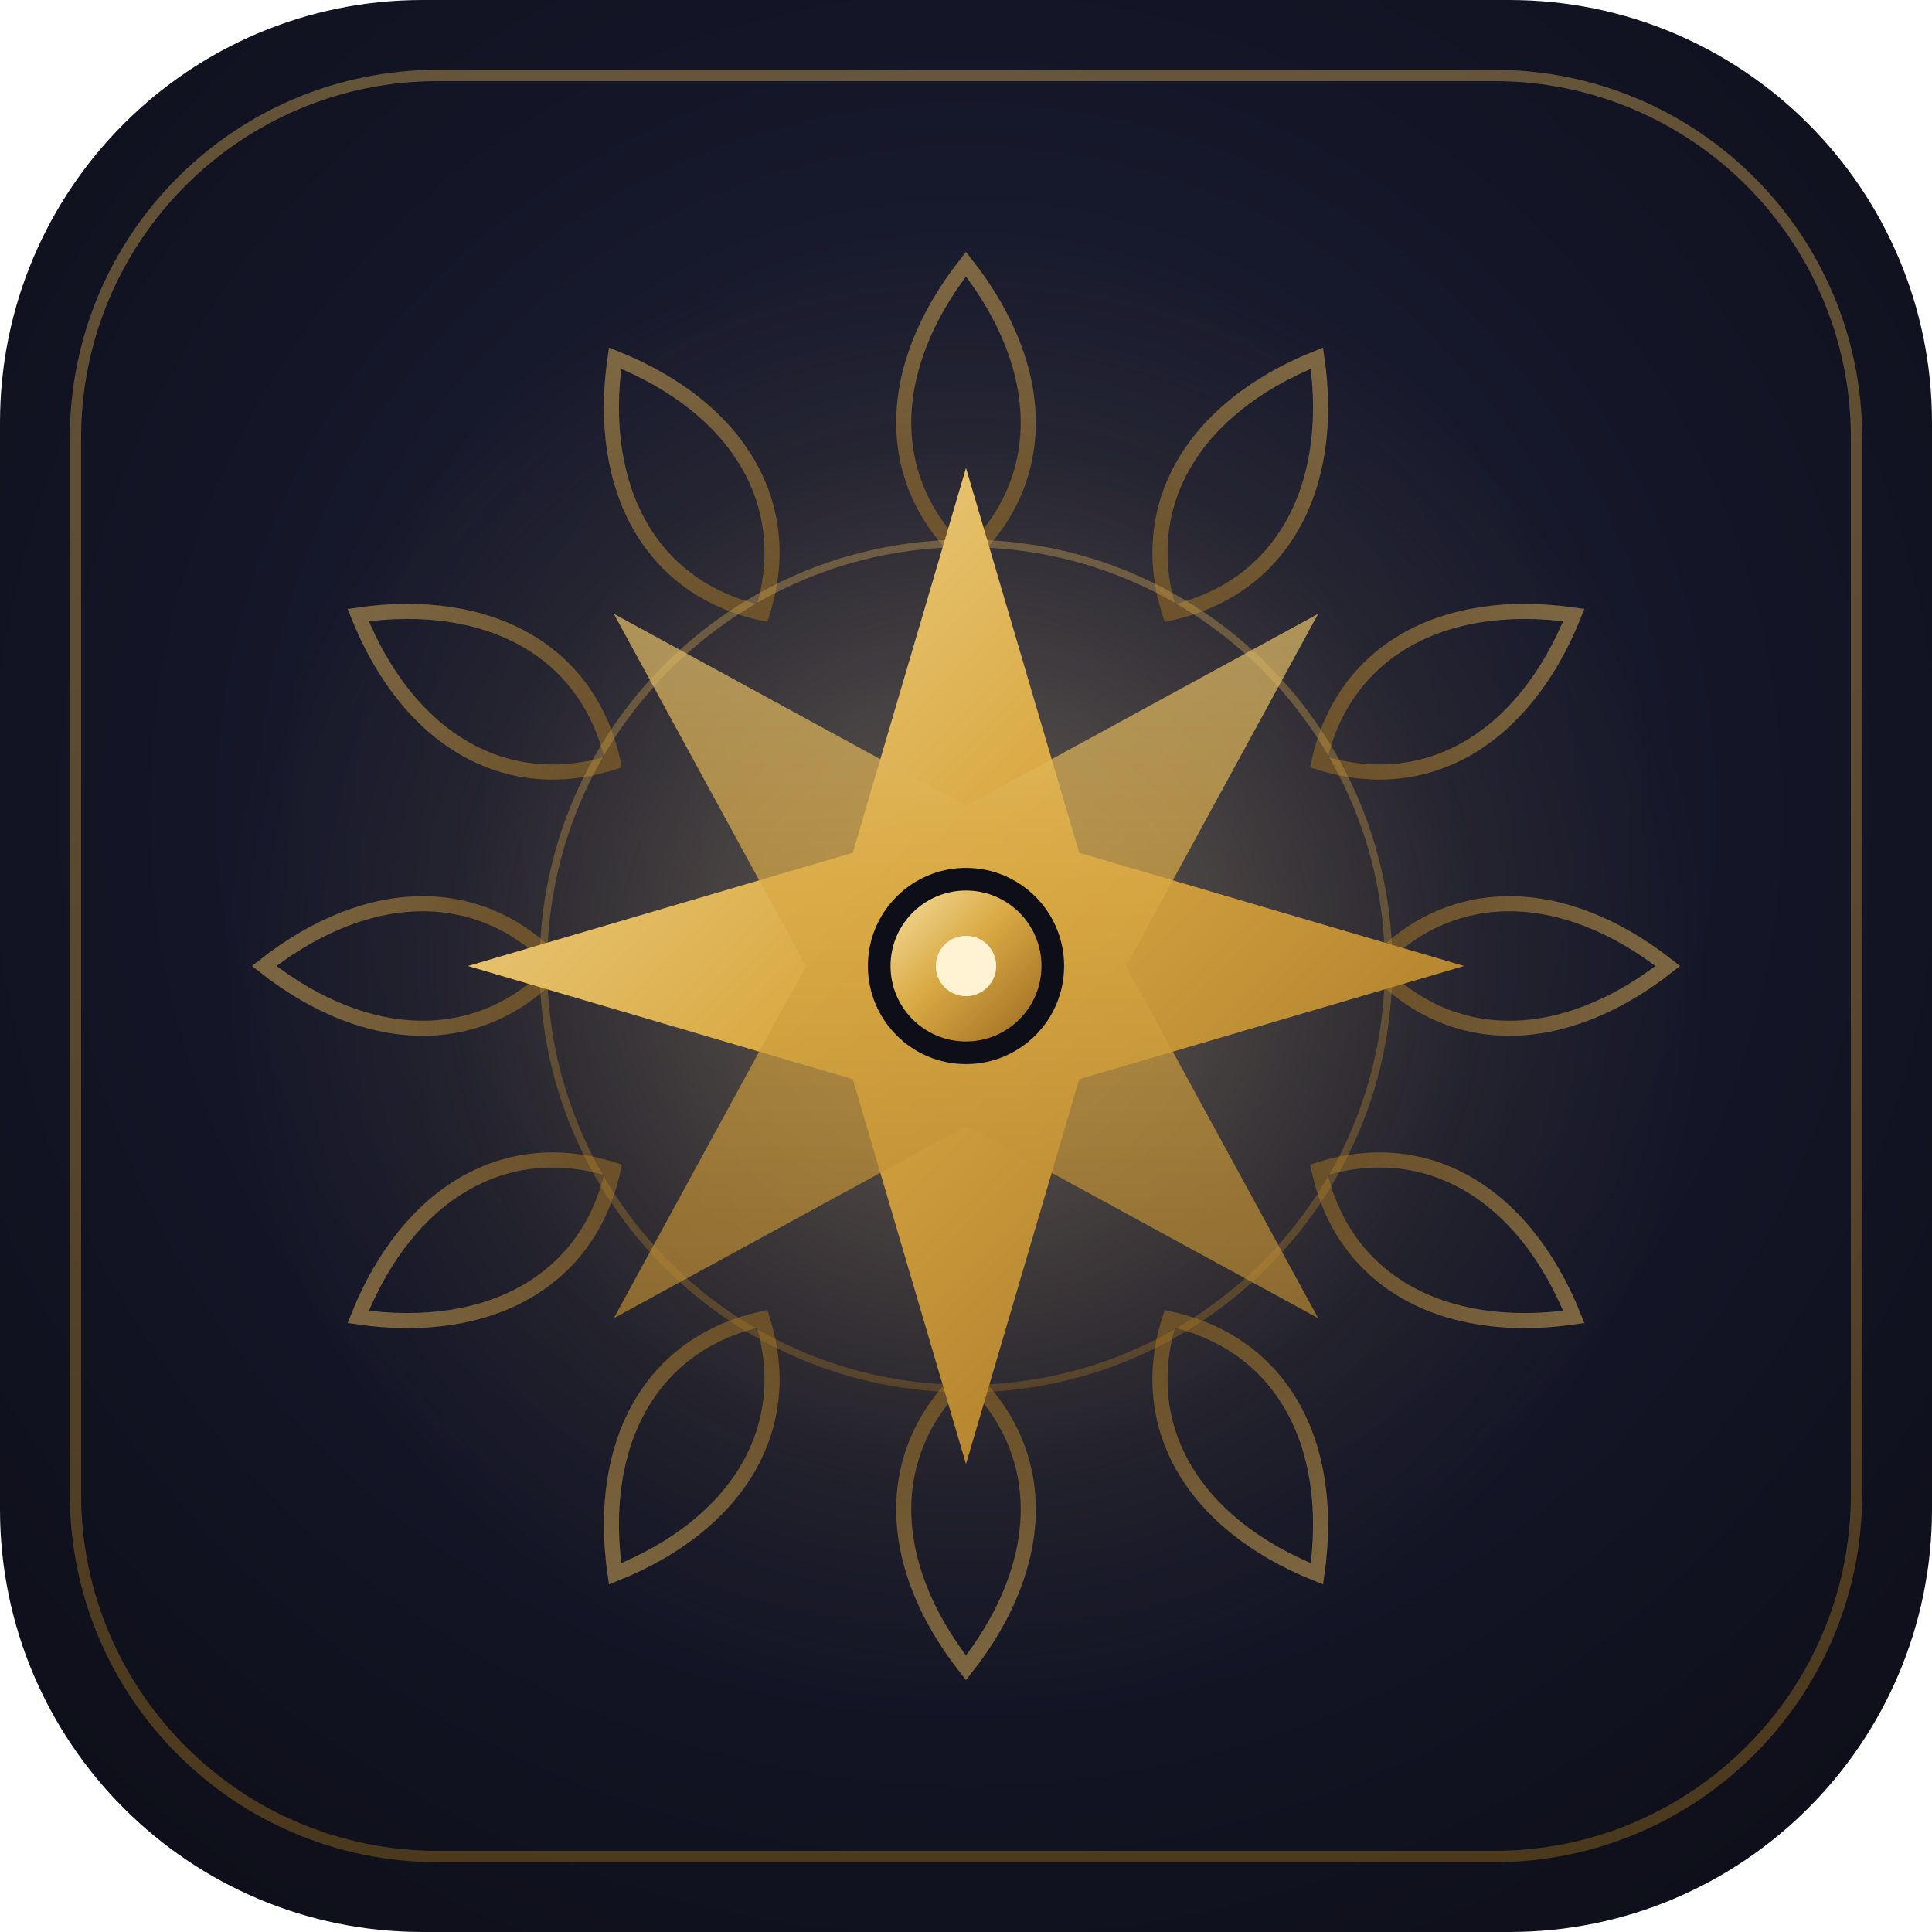
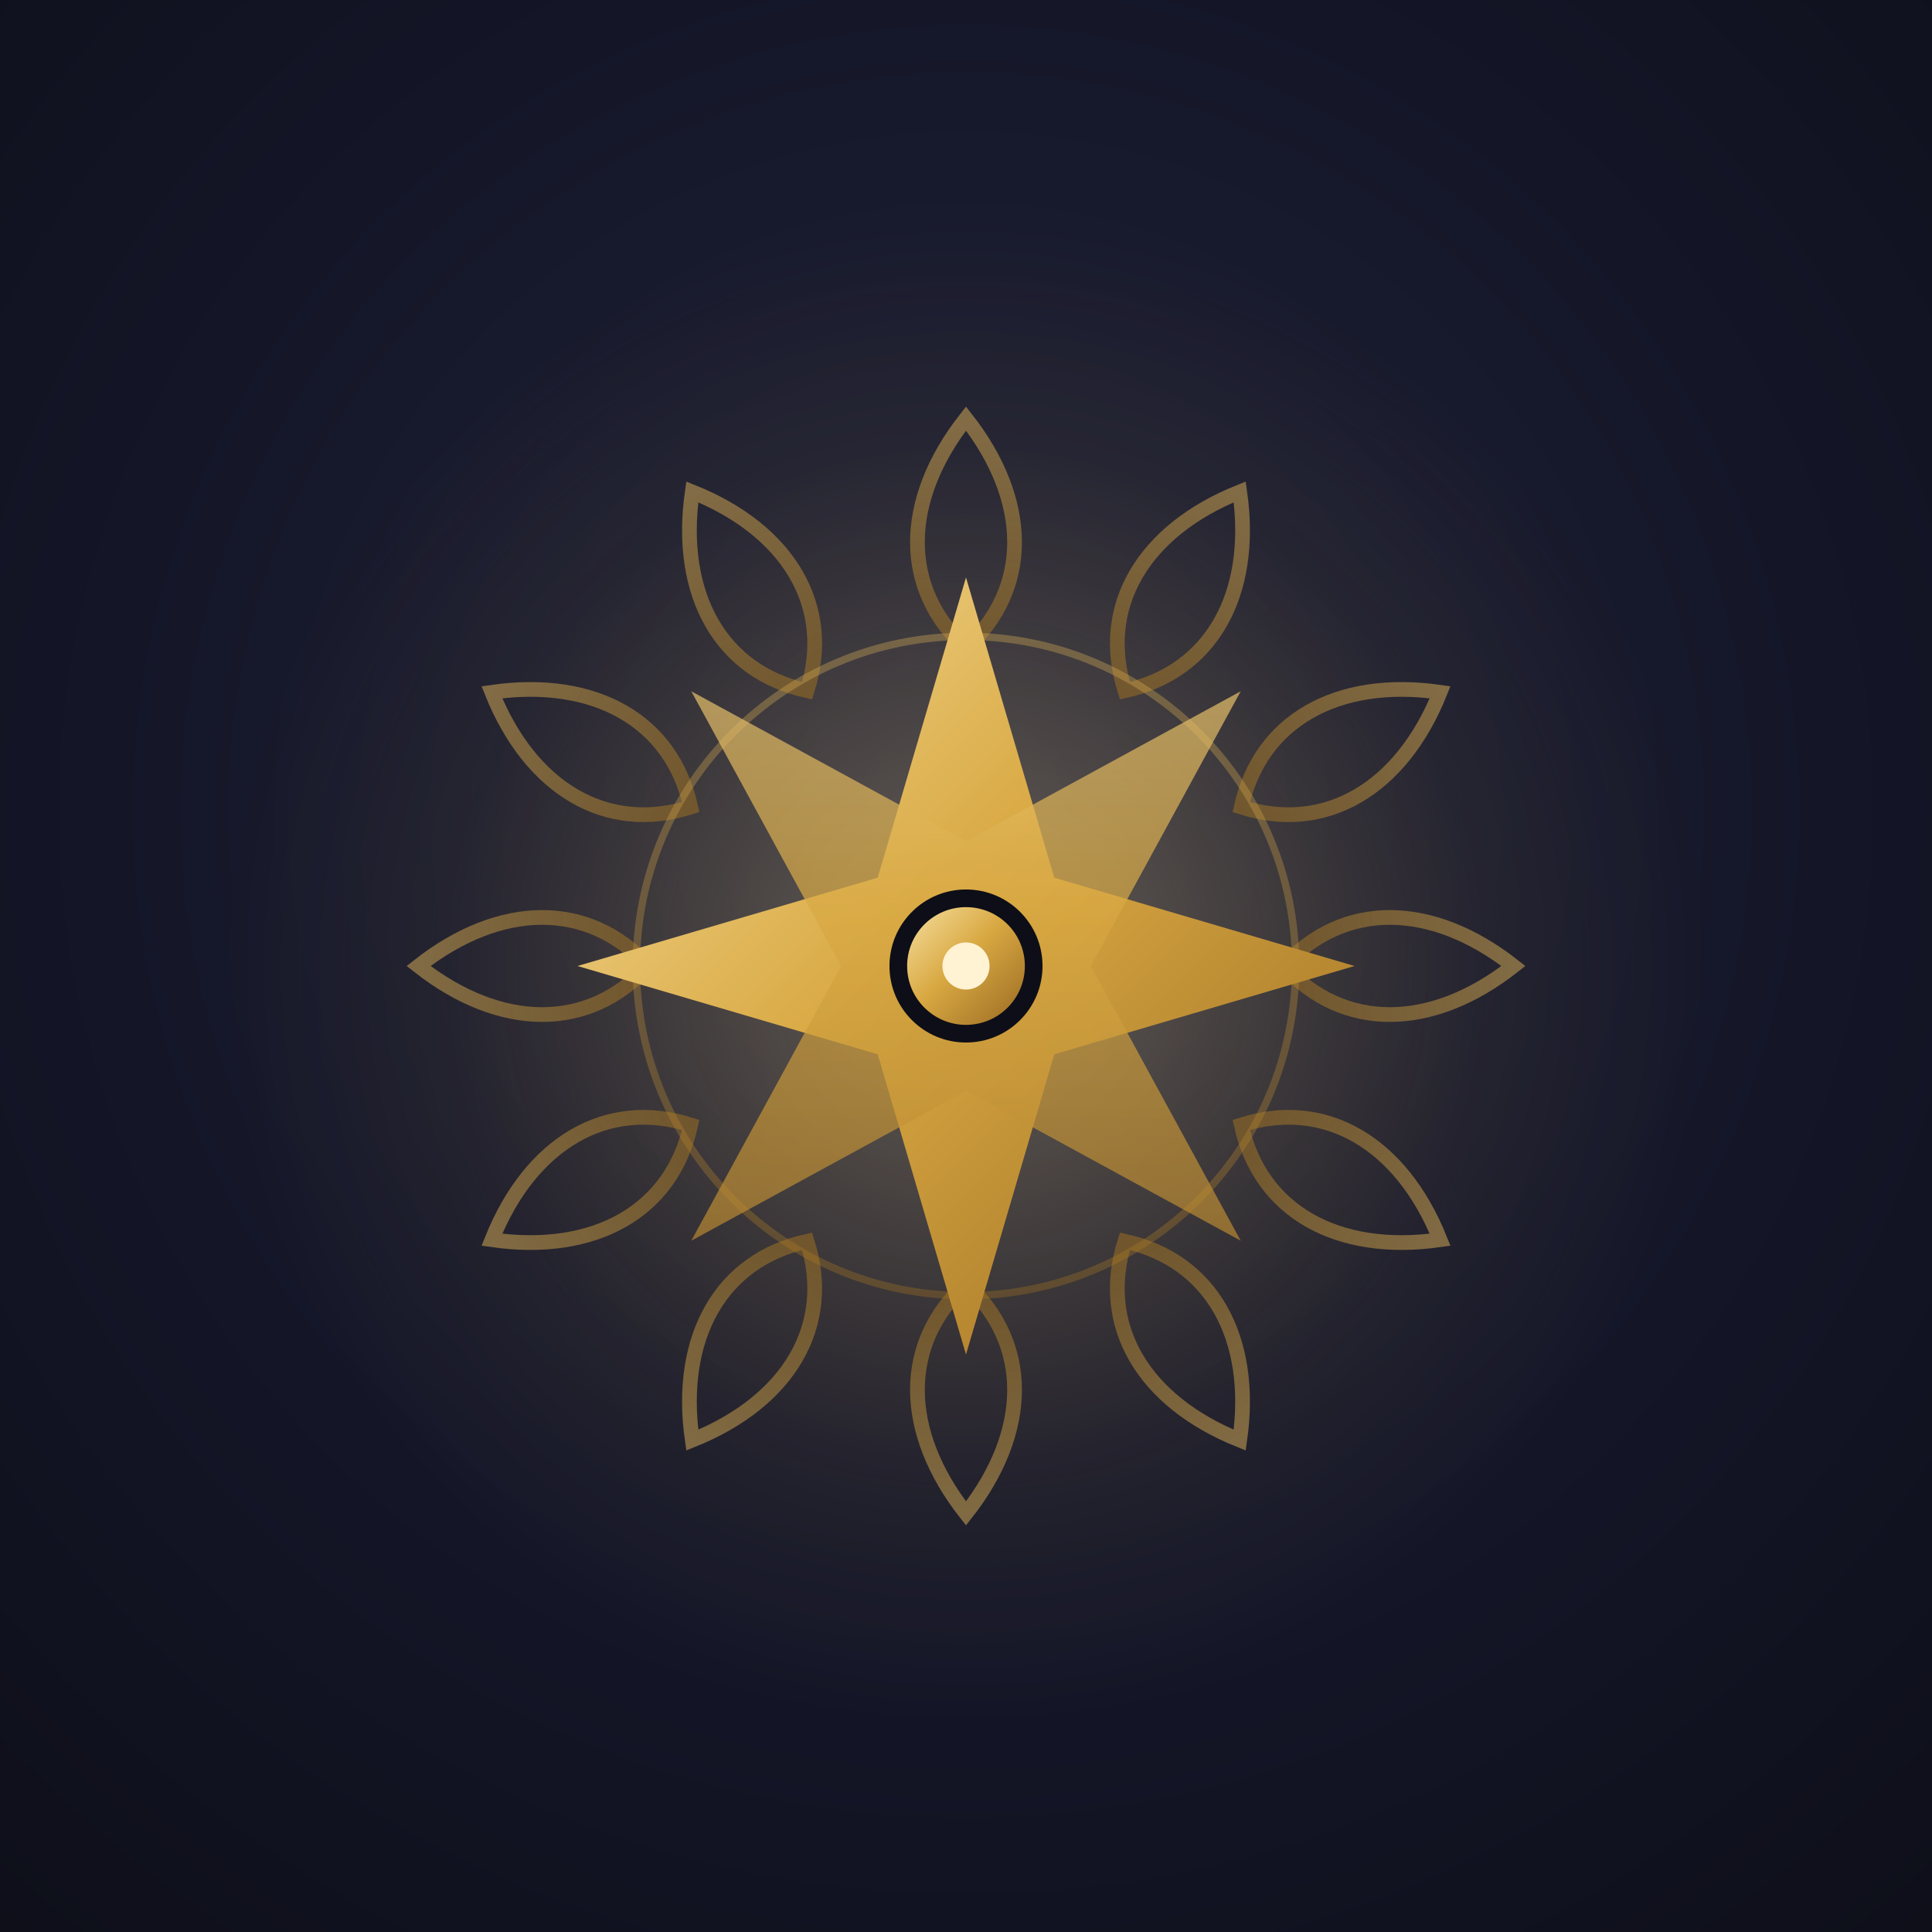
<svg xmlns="http://www.w3.org/2000/svg" viewBox="0 0 512 512" role="img" aria-label="Kundli मिलान">
  <defs>
    <linearGradient id="gold" x1="0%" y1="0%" x2="100%" y2="100%">
      <stop offset="0%" stop-color="#f6dfa0" />
      <stop offset="45%" stop-color="#d9a943" />
      <stop offset="100%" stop-color="#9a6a22" />
    </linearGradient>
    <linearGradient id="goldSoft" x1="0%" y1="0%" x2="0%" y2="100%">
      <stop offset="0%" stop-color="#e0b459" />
      <stop offset="100%" stop-color="#a5741f" />
    </linearGradient>
-     <radialGradient id="bg" cx="50%" cy="42%" r="72%">
+     <radialGradient id="bg" cx="50%" cy="42%" r="80%">
      <stop offset="0%" stop-color="#20233a" />
      <stop offset="55%" stop-color="#141628" />
      <stop offset="100%" stop-color="#0d0e17" />
    </radialGradient>
    <radialGradient id="glow" cx="50%" cy="50%" r="50%">
      <stop offset="0%" stop-color="#f6dfa0" stop-opacity="0.35" />
      <stop offset="70%" stop-color="#d9a943" stop-opacity="0.06" />
      <stop offset="100%" stop-color="#d9a943" stop-opacity="0" />
    </radialGradient>
  </defs>
-   <rect x="0" y="0" width="512" height="512" rx="112" fill="url(#bg)" />
+   <rect x="0" y="0" width="512" height="512" fill="url(#bg)" />
  <circle cx="256" cy="256" r="200" fill="url(#glow)" />
-   <rect x="20" y="20" width="472" height="472" rx="96" fill="none" stroke="url(#goldSoft)" stroke-width="3" opacity="0.4" />
-   <g transform="translate(256 256)">
-     <g fill="none" stroke="url(#goldSoft)" stroke-width="4" stroke-linecap="round" opacity="0.5">
+   <g transform="translate(256 256) scale(0.78)">
+     <g fill="none" stroke="url(#goldSoft)" stroke-width="5" stroke-linecap="round" opacity="0.5">
      <g id="petal-set">
        <path d="M0,-186 C22,-158 22,-128 0,-108 C-22,-128 -22,-158 0,-186 Z" />
      </g>
      <use href="#petal-set" transform="rotate(30)" />
      <use href="#petal-set" transform="rotate(60)" />
      <use href="#petal-set" transform="rotate(90)" />
      <use href="#petal-set" transform="rotate(120)" />
      <use href="#petal-set" transform="rotate(150)" />
      <use href="#petal-set" transform="rotate(180)" />
      <use href="#petal-set" transform="rotate(210)" />
      <use href="#petal-set" transform="rotate(240)" />
      <use href="#petal-set" transform="rotate(270)" />
      <use href="#petal-set" transform="rotate(300)" />
      <use href="#petal-set" transform="rotate(330)" />
    </g>
-     <circle r="112" fill="none" stroke="url(#goldSoft)" stroke-width="2" opacity="0.35" />
+     <circle r="112" fill="none" stroke="url(#goldSoft)" stroke-width="2.5" opacity="0.35" />
    <g fill="url(#gold)">
      <polygon points="0,-132 30,-30 132,0 30,30 0,132 -30,30 -132,0 -30,-30" />
      <polygon points="0,-132 30,-30 132,0 30,30 0,132 -30,30 -132,0 -30,-30" transform="rotate(45)" opacity="0.7" />
    </g>
    <circle r="26" fill="#0d0e17" />
    <circle r="20" fill="url(#gold)" />
    <circle r="8" fill="#fff3d4" />
  </g>
</svg>
